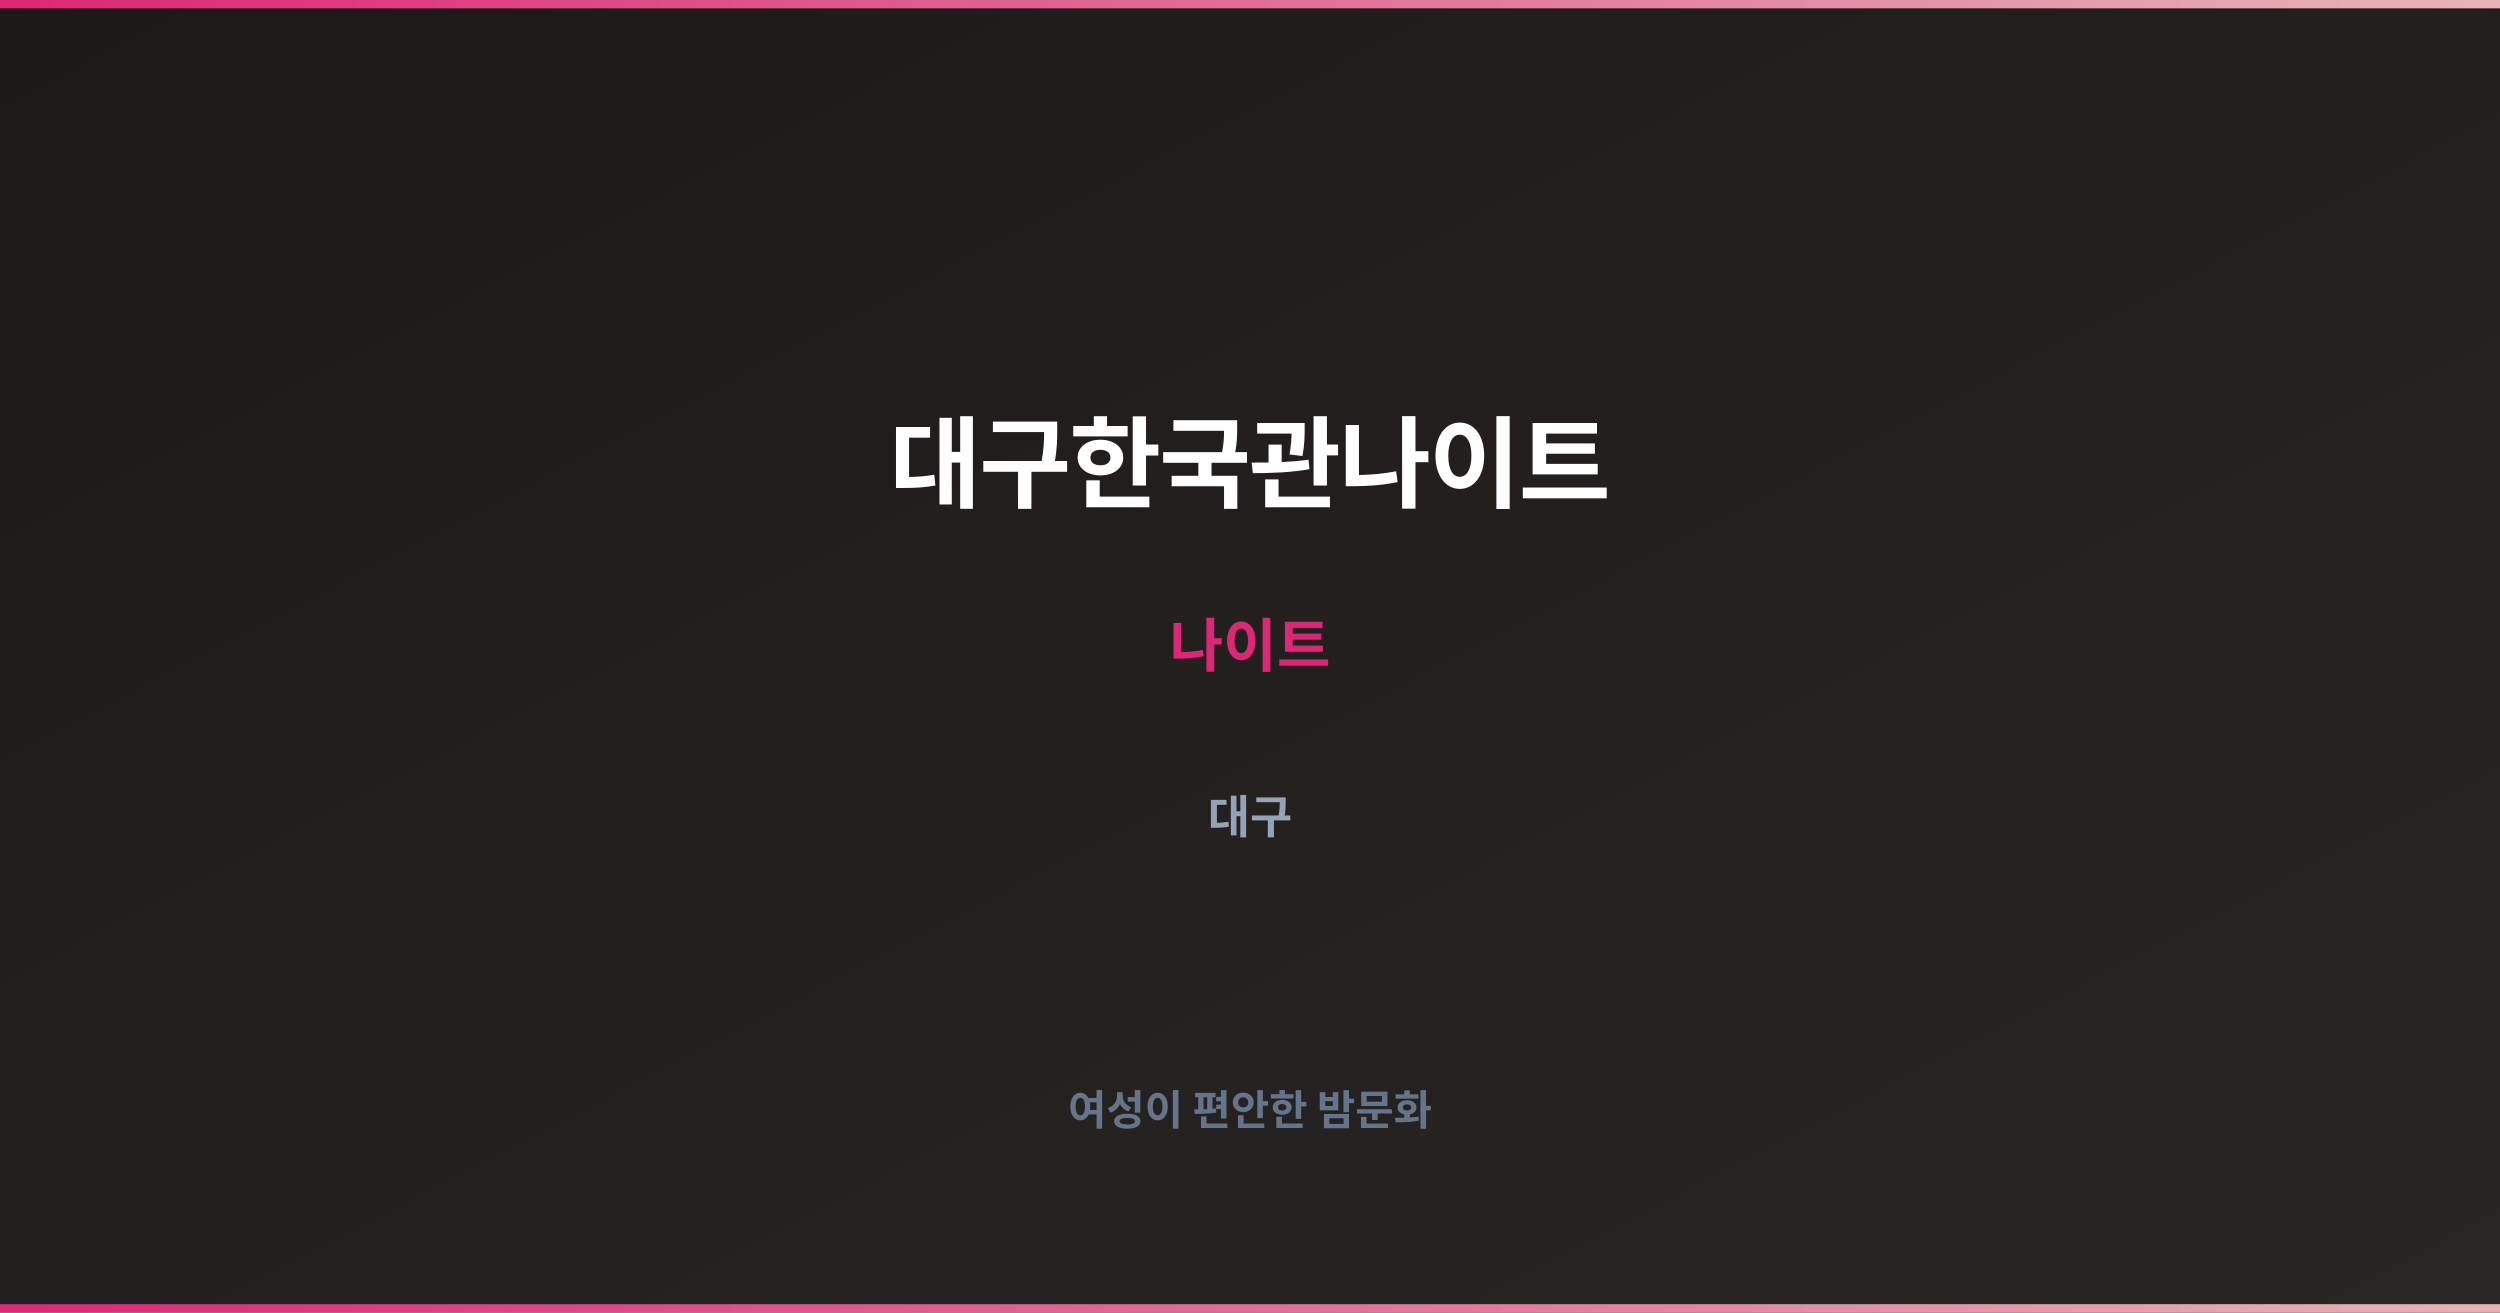
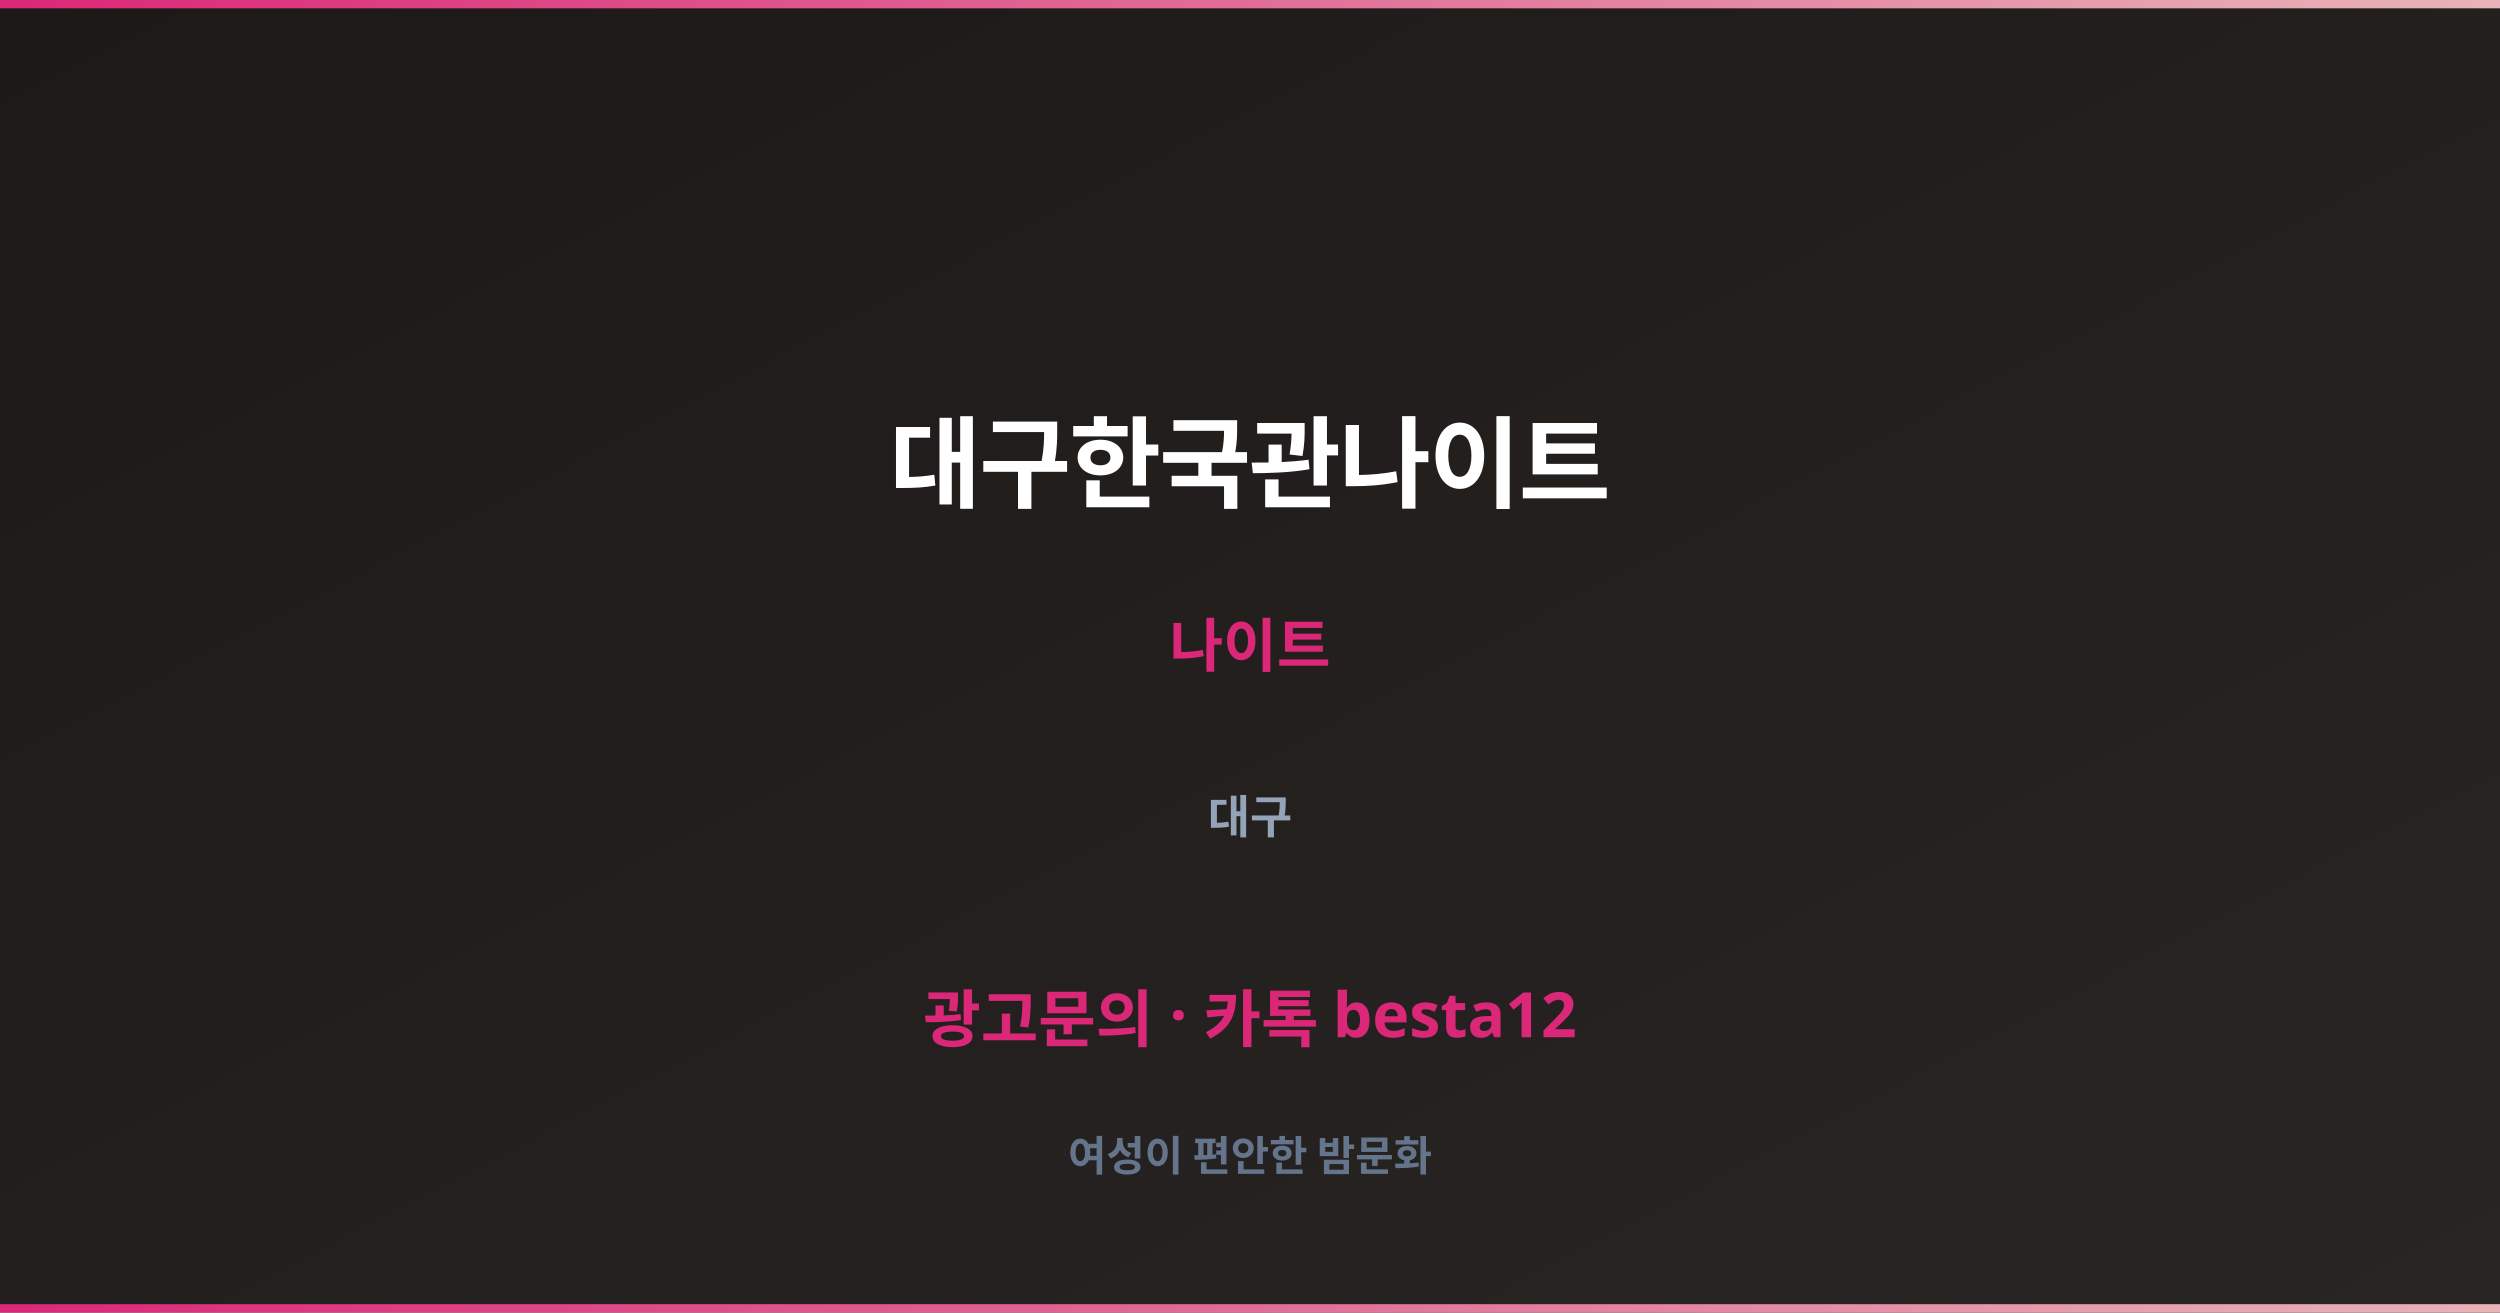
<svg xmlns="http://www.w3.org/2000/svg" width="1200" height="630" viewBox="0 0 1200 630">
  <defs>
    <linearGradient id="bg" x1="0%" y1="0%" x2="100%" y2="100%">
      <stop offset="0%" style="stop-color:#1C1917" />
      <stop offset="100%" style="stop-color:#292524" />
    </linearGradient>
    <linearGradient id="accent" x1="0%" y1="0%" x2="100%" y2="0%">
      <stop offset="0%" style="stop-color:#DB2777" />
      <stop offset="100%" style="stop-color:#E8B4B8" />
    </linearGradient>
  </defs>
  <rect width="1200" height="630" fill="url(#bg)" />
  <rect x="0" y="0" width="1200" height="4" fill="url(#accent)" />
  <rect x="0" y="626" width="1200" height="4" fill="url(#accent)" />
  <text x="600" y="240" text-anchor="middle" font-family="sans-serif" font-size="48" font-weight="900" fill="white" letter-spacing="-1">대구한국관나이트</text>
  <text x="600" y="320" text-anchor="middle" font-family="sans-serif" font-size="28" fill="#DB2777" font-weight="700">나이트</text>
  <text x="600" y="400" text-anchor="middle" font-family="sans-serif" font-size="22" fill="#94a3b8" font-weight="600">대구</text>
-   <text x="600" y="540" text-anchor="middle" font-family="sans-serif" font-size="20" fill="#64748b" font-weight="600">여성이 편안한 밤문화</text>
+   <text x="600" y="500" text-anchor="middle" font-family="sans-serif" font-size="30" fill="#DB2777" font-weight="800">광고문의 · 카톡 besta12</text>
+   <text x="600" y="562" text-anchor="middle" font-family="sans-serif" font-size="20" fill="#64748b" font-weight="600">여성이 편안한 밤문화</text>
</svg>
